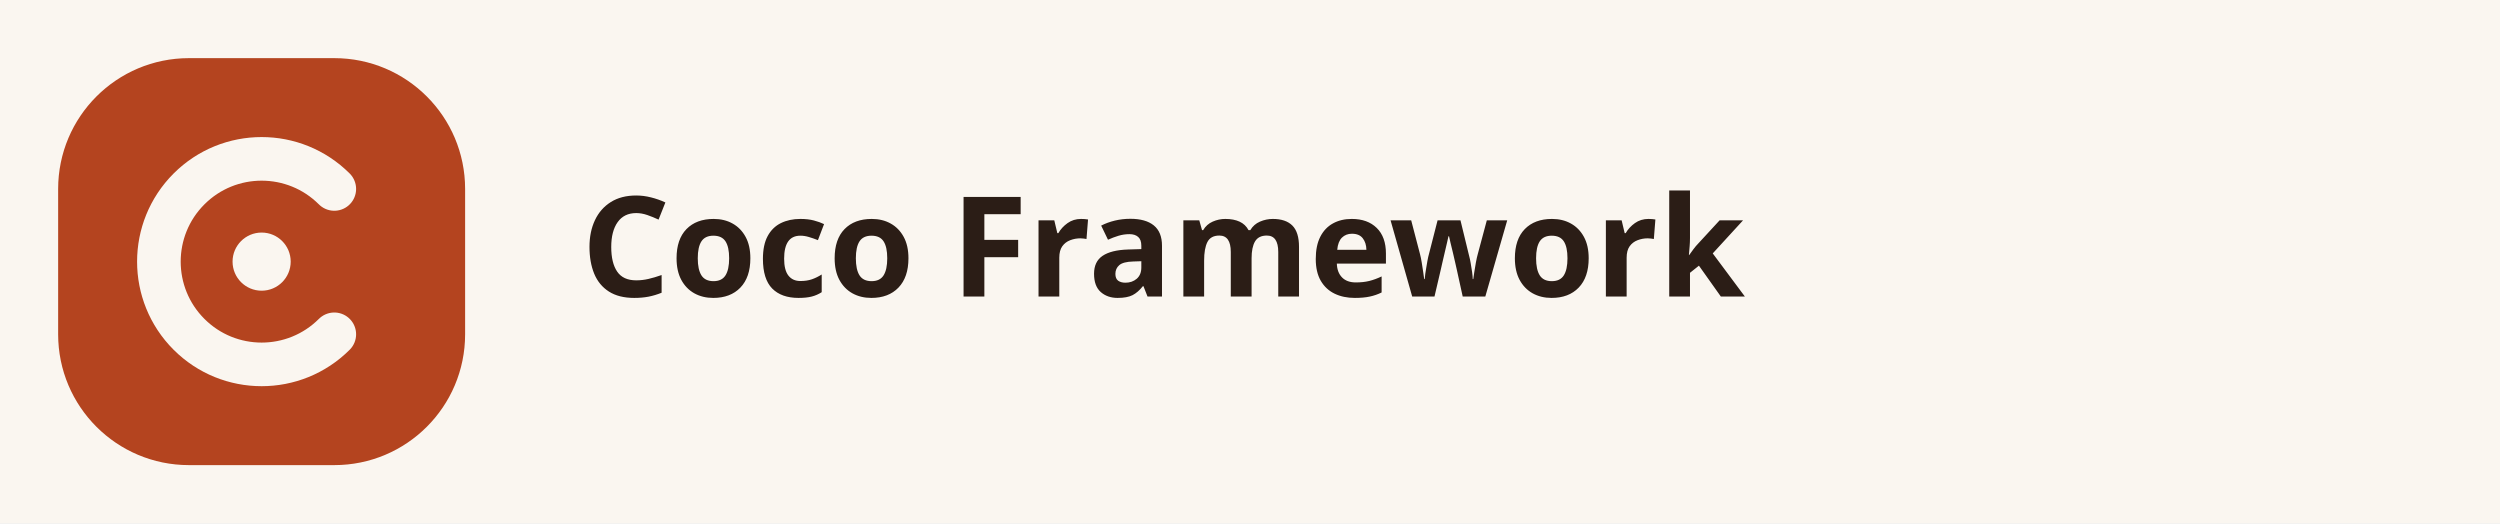
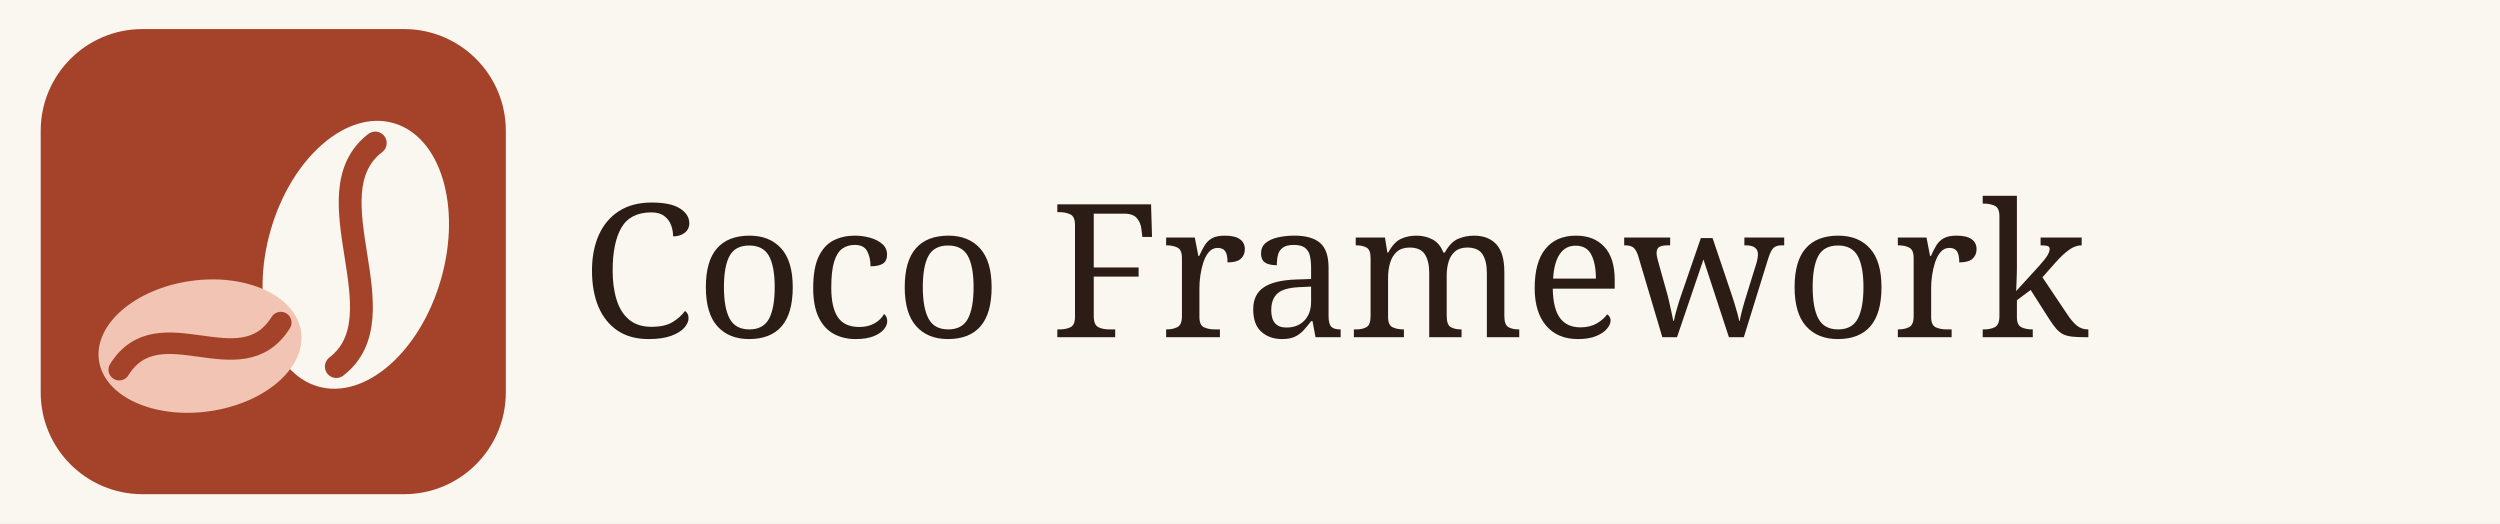
<svg xmlns="http://www.w3.org/2000/svg" width="860" height="180" viewBox="0 0 860 180">
  <rect width="860" height="180" fill="#faf6f0" />
-   <g transform="translate(10 10) scale(5)">
-     <rect x="2" y="2" width="28" height="28" rx="9" fill="#b4441f" />
-     <path d="M21 11a7.07 7.07 0 1 0 0 10" fill="none" stroke="#faf6f0" stroke-width="3" stroke-linecap="round" />
-     <circle cx="16" cy="16" r="2" fill="#faf6f0" />
+   <g transform="translate(14 10) scale(5.0)">
+     <rect width="32" height="32" rx="7" fill="#a5432a" />
+     <defs>
+       <mask id="cut" maskUnits="userSpaceOnUse" x="0" y="0" width="32" height="32">
+         <rect width="32" height="32" fill="#fff" />
+         <g transform="translate(21.6 18.4) rotate(16)">
+           <path d="M-0.9,-8.4 C-4.6,-3.4 4.6,3.4 0.9,8.4" fill="none" stroke="#000" stroke-width="1.7" stroke-linecap="round" />
+         </g>
+         <g transform="translate(10 25.2) rotate(-8)">
+           <path d="M-6.2,0.9 C-2.6,-3.4 2.6,3.4 6.2,-0.9" fill="none" stroke="#000" stroke-width="1.6" stroke-linecap="round" />
+         </g>
+       </mask>
+     </defs>
+     <g transform="translate(16 16) scale(0.84) translate(-16 -16) translate(-1 -4.8) scale(1.1)">
+       <g mask="url(#cut)">
+         <ellipse fill="#faf6f0" rx="6.6" ry="10.2" transform="translate(21.6 18.4) rotate(16)" />
+         <ellipse fill="#f1c4b3" rx="7.6" ry="4.9" transform="translate(10 25.2) rotate(-8)" />
+       </g>
+     </g>
  </g>
-   <text x="200" y="102" font-family="Bricolage Grotesque Variable, sans-serif" font-size="48" font-weight="700" fill="#2b1d16">Coco Framework</text>
+   <text x="200" y="116" font-family="Newsreader Variable, Georgia, serif" font-size="64" font-weight="500" fill="#2b1d16">Coco Framework</text>
</svg>
